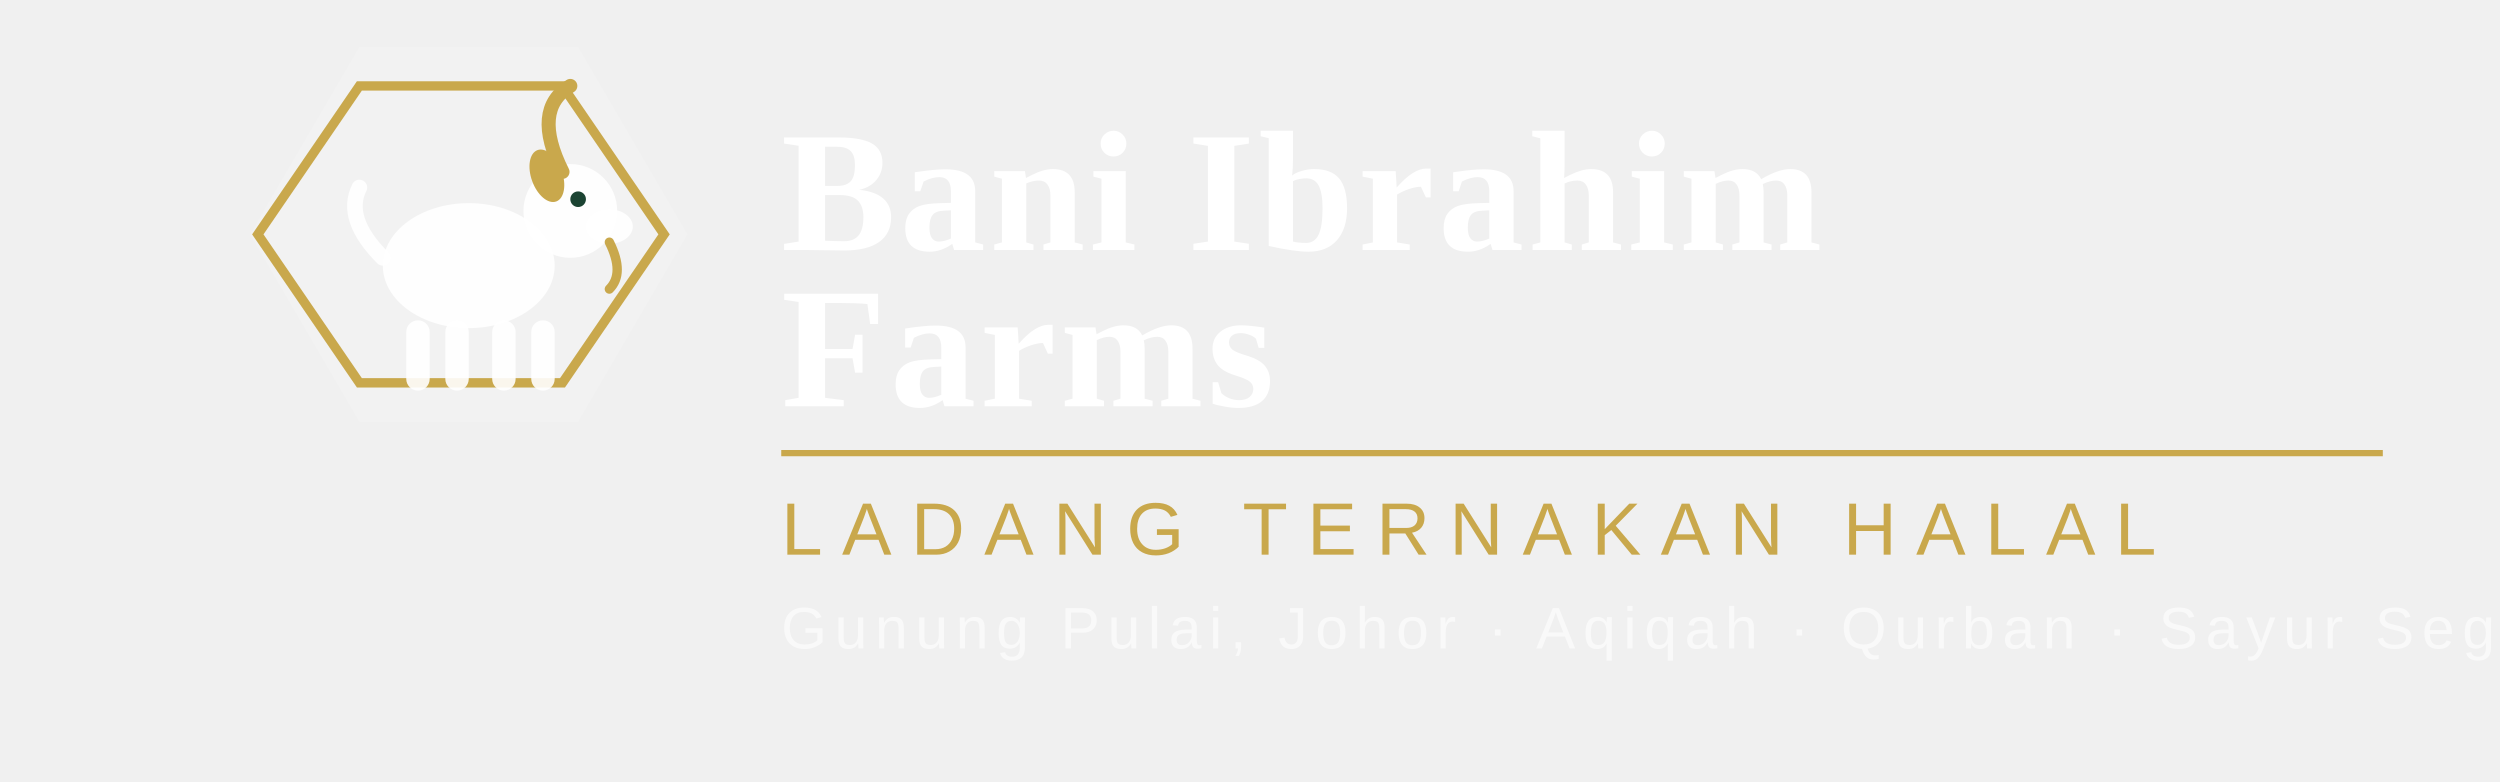
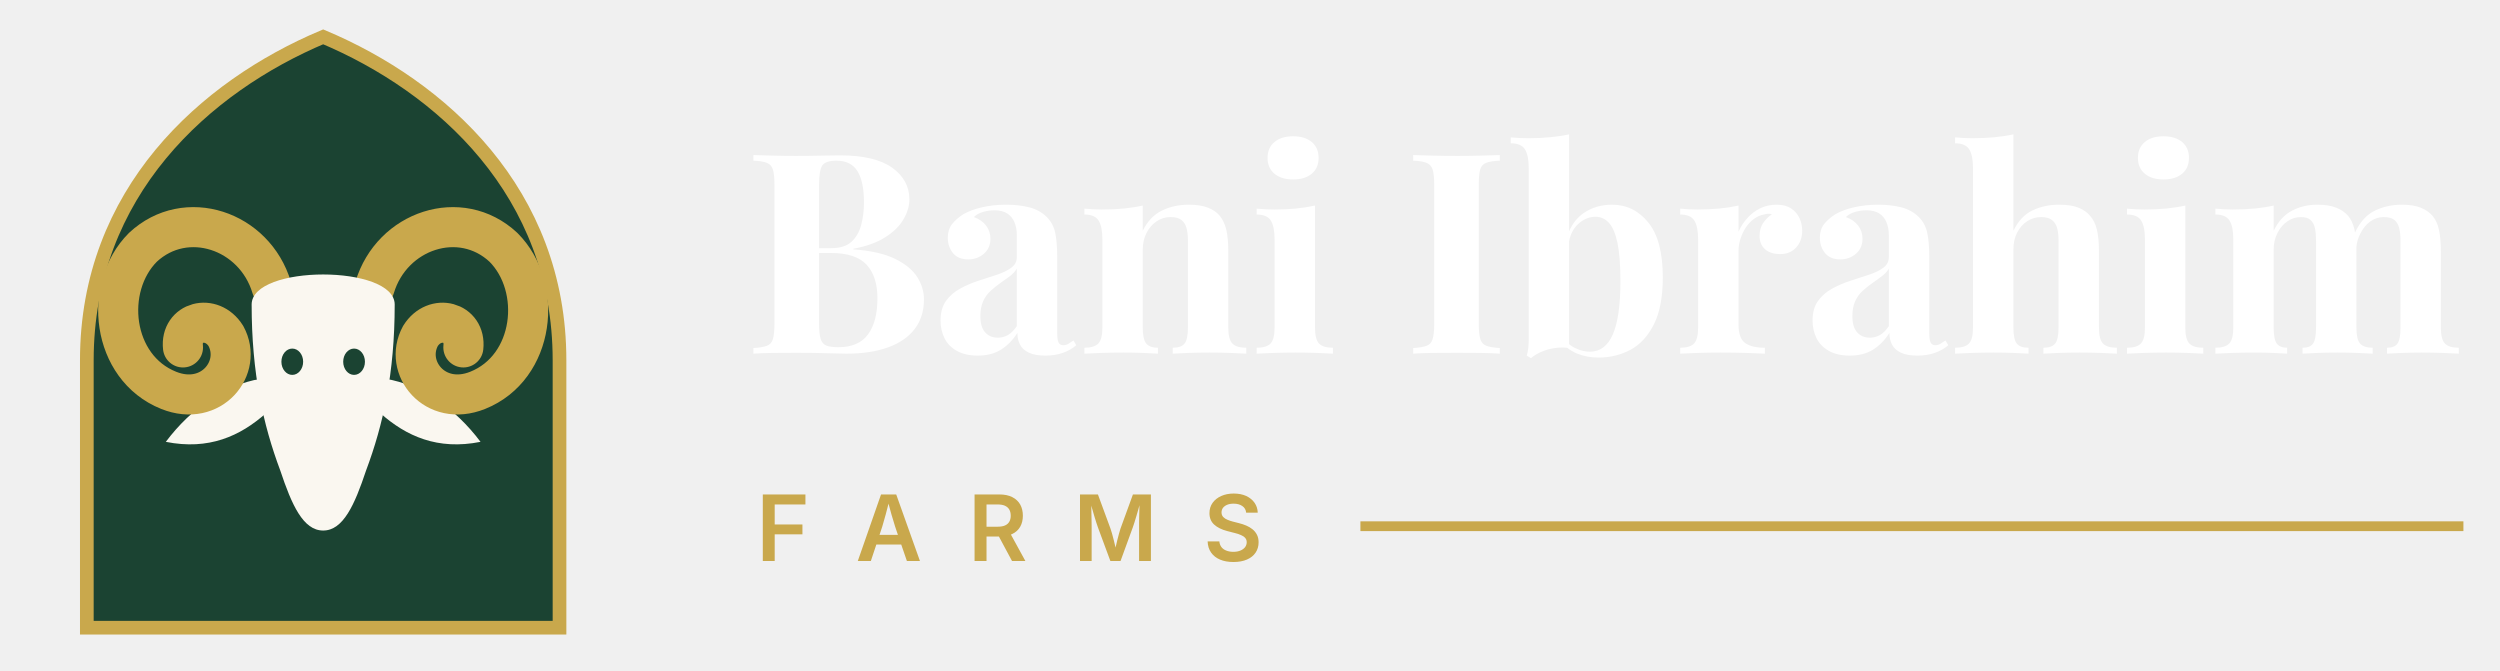
- <svg xmlns="http://www.w3.org/2000/svg" viewBox="0 0 320 100" width="320" height="100">
-   <defs>
-     <style>
-       .text-name { font-family: 'Georgia', 'Times New Roman', serif; font-size: 22px; font-weight: 700; fill: #FFFFFF; letter-spacing: 0.5px; }
-       .text-sub  { font-family: 'Arial', sans-serif; font-size: 9.5px; font-weight: 400; fill: #C9A84C; letter-spacing: 2.5px; }
-       .text-tag  { font-family: 'Arial', sans-serif; font-size: 7.5px; fill: rgba(255,255,255,0.6); letter-spacing: 1px; }
-     </style>
-   </defs>
-   <polygon points="46,6 74,6 88,30 74,54 46,54 32,30" fill="rgba(255,255,255,0.12)" />
-   <polygon points="46,11 72,11 85,30 72,49 46,49 33,30" fill="none" stroke="#C9A84C" stroke-width="1.2" />
-   <ellipse cx="60" cy="34" rx="11" ry="8" fill="rgba(255,255,255,0.9)" />
-   <circle cx="73" cy="27" r="6" fill="rgba(255,255,255,0.9)" />
-   <ellipse cx="78" cy="29" rx="3" ry="2.2" fill="rgba(255,255,255,0.9)" />
-   <circle cx="74" cy="25.5" r="1" fill="#1B4332" />
-   <ellipse cx="70" cy="22.5" rx="2" ry="3.5" fill="#C9A84C" transform="rotate(-20 70 22.5)" />
-   <path d="M72 22 Q68 14 73 11" stroke="#C9A84C" stroke-width="1.8" fill="none" stroke-linecap="round" />
-   <rect x="52" y="41" width="3" height="9" rx="1.5" fill="rgba(255,255,255,0.9)" />
-   <rect x="57" y="41" width="3" height="9" rx="1.5" fill="rgba(255,255,255,0.9)" />
-   <rect x="63" y="41" width="3" height="9" rx="1.5" fill="rgba(255,255,255,0.9)" />
-   <rect x="68" y="41" width="3" height="9" rx="1.5" fill="rgba(255,255,255,0.9)" />
-   <path d="M49 33 Q44 28 46 24" stroke="rgba(255,255,255,0.9)" stroke-width="2" fill="none" stroke-linecap="round" />
-   <path d="M78 31 Q80 35 78 37" stroke="#C9A84C" stroke-width="1.2" fill="none" stroke-linecap="round" />
-   <path d="M40 13 A5 5 0 1 1 40 23 A3.5 3.5 0 1 0 40 13 Z" fill="#C9A84C" transform="rotate(-30 40 18)" />
-   <text x="100" y="32" class="text-name">Bani Ibrahim</text>
-   <text x="100" y="52" class="text-name" font-size="22px">Farms</text>
-   <line x1="100" y1="58" x2="305" y2="58" stroke="#C9A84C" stroke-width="0.8" />
-   <text x="100" y="71" class="text-sub">LADANG TERNAKAN HALAL</text>
-   <text x="100" y="83" class="text-tag">Gunung Pulai, Johor  ·  Aqiqah  ·  Qurban  ·  Sayur Segar</text>
+ <svg xmlns="http://www.w3.org/2000/svg" viewBox="0 0 410 110" width="820" height="220">
+   <g transform="translate(2,4) scale(1.02)">
+     <path d="M12,97 L12,54 C12,27 31,10 50,2 C69,10 88,27 88,54 L88,97 Z" fill="#1B4332" stroke="#C9A84C" stroke-width="2.2" />
+     <g transform="translate(50,57) scale(0.92) translate(-50,-50)">
+       <path d="M39,50 C33,51 27,55 22.5,61 C30,62.5 35.5,60 40,56 Z" fill="#FAF7F0" />
+       <path d="M61,50 C67,51 73,55 77.5,61 C70,62.5 64.5,60 60,56 Z" fill="#FAF7F0" />
+       <path d="M41,34 C38,24 26,20 18.5,27 C11.5,34 13,48 23,52 C30.5,55 36,48 33,42.5 C30.5,38.5 25,40 25.5,44.5" fill="none" stroke="#C9A84C" stroke-width="7" stroke-linecap="round" stroke-linejoin="round" />
+       <path d="M59,34 C62,24 74,20 81.5,27 C88.5,34 87,48 77,52 C69.5,55 64,48 67,42.5 C69.5,38.5 75,40 74.5,44.5" fill="none" stroke="#C9A84C" stroke-width="7" stroke-linecap="round" stroke-linejoin="round" />
+       <path d="M37.5,37 C37.5,30 62.5,30 62.5,37 C62.5,49 60.5,58 57.5,66 C55.5,72 53.5,76.5 50,76.5 C46.5,76.5 44.5,72 42.5,66 C39.5,58 37.5,49 37.5,37 Z" fill="#FAF7F0" />
+       <ellipse cx="44.6" cy="47" rx="1.9" ry="2.3" fill="#1B4332" />
+       <ellipse cx="55.4" cy="47" rx="1.9" ry="2.3" fill="#1B4332" />
+     </g>
+   </g>
+   <path d="M123.56 26.35L123.56 25.43Q124.76 25.48 126.69 25.52Q128.62 25.57 130.56 25.57Q132.76 25.57 134.83 25.52Q136.90 25.48 137.78 25.48Q143.48 25.48 146.31 27.50Q149.14 29.53 149.14 32.70Q149.14 34.31 148.17 35.97Q147.21 37.62 145.18 38.91Q143.16 40.20 139.94 40.80L139.94 40.89Q144.26 41.21 146.79 42.45Q149.32 43.69 150.43 45.44Q151.53 47.19 151.53 49.08Q151.53 51.97 150.01 53.95Q148.50 55.93 145.64 56.97Q142.79 58 138.84 58Q137.73 58 135.66 57.93Q133.59 57.86 130.65 57.86Q128.62 57.86 126.69 57.88Q124.76 57.91 123.56 58L123.56 57.08Q125.04 56.99 125.77 56.71Q126.51 56.44 126.76 55.61Q127.01 54.78 127.01 53.12L127.01 30.31Q127.01 28.61 126.76 27.80Q126.51 27 125.75 26.70Q124.99 26.40 123.56 26.35M136.26 41.49L134.33 41.49L134.33 53.12Q134.33 54.73 134.58 55.56Q134.83 56.39 135.50 56.67Q136.17 56.94 137.50 56.94Q140.81 56.94 142.35 54.85Q143.90 52.76 143.90 48.89Q143.90 45.35 142.13 43.42Q140.35 41.49 136.26 41.49M137.18 26.35Q135.39 26.35 134.86 27.13Q134.33 27.92 134.33 30.31L134.33 40.70L136.31 40.70Q138.47 40.70 139.62 39.67Q140.77 38.63 141.23 36.91Q141.69 35.18 141.69 33.21Q141.69 29.80 140.63 28.08Q139.57 26.35 137.18 26.35M160.36 58.32Q158.29 58.32 156.91 57.54Q155.53 56.76 154.89 55.45Q154.25 54.14 154.25 52.57Q154.25 50.59 155.14 49.35Q156.04 48.11 157.47 47.33Q158.89 46.55 160.48 46.04Q162.07 45.53 163.52 45.05Q164.96 44.57 165.86 43.90Q166.76 43.23 166.76 42.18L166.76 38.59Q166.76 37.39 166.37 36.45Q165.98 35.51 165.17 35Q164.37 34.49 163.08 34.49Q162.16 34.49 161.24 34.75Q160.32 35 159.72 35.60Q161.01 36.06 161.72 37Q162.43 37.94 162.43 39.14Q162.43 40.70 161.35 41.62Q160.27 42.54 158.80 42.54Q157.14 42.54 156.29 41.51Q155.44 40.47 155.44 39Q155.44 37.67 156.11 36.79Q156.78 35.92 157.97 35.14Q159.26 34.40 161.08 33.99Q162.89 33.57 165.01 33.57Q167.13 33.57 168.83 34.01Q170.53 34.45 171.68 35.60Q172.74 36.66 173.06 38.20Q173.38 39.74 173.38 42.08L173.38 54.60Q173.38 55.75 173.61 56.18Q173.84 56.62 174.39 56.62Q174.81 56.62 175.20 56.39Q175.59 56.16 176.05 55.84L176.51 56.62Q175.54 57.45 174.28 57.88Q173.01 58.32 171.45 58.32Q169.75 58.32 168.74 57.84Q167.72 57.36 167.29 56.53Q166.85 55.70 166.85 54.60Q165.75 56.34 164.18 57.33Q162.62 58.32 160.36 58.32M163.63 55.38Q164.55 55.38 165.31 54.94Q166.07 54.50 166.76 53.49L166.76 44.06Q166.34 44.75 165.61 45.30Q164.87 45.86 164.04 46.43Q163.22 47.01 162.46 47.70Q161.70 48.39 161.24 49.40Q160.78 50.41 160.78 51.84Q160.78 53.63 161.56 54.50Q162.34 55.38 163.63 55.38M194.96 33.57Q196.89 33.57 198.11 34.06Q199.33 34.54 200.02 35.37Q200.75 36.24 201.10 37.62Q201.44 39 201.44 41.35L201.44 53.72Q201.44 55.65 202.11 56.34Q202.78 57.03 204.39 57.03L204.39 58Q203.51 57.95 201.76 57.88Q200.02 57.82 198.31 57.82Q196.57 57.82 194.89 57.88Q193.21 57.95 192.33 58L192.33 57.03Q193.71 57.03 194.27 56.34Q194.82 55.65 194.82 53.72L194.82 39.42Q194.82 38.27 194.59 37.41Q194.36 36.56 193.76 36.08Q193.16 35.60 191.97 35.60Q190.72 35.60 189.69 36.29Q188.65 36.98 188.03 38.20Q187.41 39.42 187.41 40.93L187.41 53.72Q187.41 55.65 187.99 56.34Q188.56 57.03 189.90 57.03L189.90 58Q189.07 57.95 187.48 57.88Q185.89 57.82 184.19 57.82Q182.44 57.82 180.60 57.88Q178.76 57.95 177.84 58L177.84 57.03Q179.45 57.03 180.12 56.34Q180.79 55.65 180.79 53.72L180.79 39.23Q180.79 37.16 180.17 36.17Q179.55 35.18 177.84 35.18L177.84 34.22Q179.32 34.36 180.70 34.36Q182.63 34.36 184.31 34.20Q185.99 34.03 187.41 33.71L187.41 37.85Q188.56 35.51 190.54 34.54Q192.52 33.57 194.96 33.57M212.07 22.35Q214 22.35 215.13 23.29Q216.25 24.24 216.25 25.89Q216.25 27.55 215.13 28.49Q214 29.43 212.07 29.43Q210.14 29.43 209.01 28.49Q207.88 27.55 207.88 25.89Q207.88 24.24 209.01 23.29Q210.14 22.35 212.07 22.35M215.66 33.71L215.66 53.72Q215.66 55.65 216.32 56.34Q216.99 57.03 218.60 57.03L218.60 58Q217.77 57.95 216.02 57.88Q214.28 57.82 212.48 57.82Q210.69 57.82 208.85 57.88Q207.01 57.95 206.09 58L206.09 57.03Q207.70 57.03 208.37 56.34Q209.03 55.65 209.03 53.72L209.03 39.23Q209.03 37.16 208.41 36.17Q207.79 35.18 206.09 35.18L206.09 34.22Q207.56 34.36 208.94 34.36Q210.87 34.36 212.55 34.20Q214.23 34.03 215.66 33.71M245.97 25.43L245.97 26.35Q244.50 26.40 243.74 26.70Q242.98 27 242.75 27.80Q242.52 28.61 242.52 30.31L242.52 53.12Q242.52 54.78 242.77 55.61Q243.03 56.44 243.76 56.71Q244.50 56.99 245.97 57.08L245.97 58Q244.73 57.91 242.84 57.88Q240.96 57.86 239.02 57.86Q236.77 57.86 234.86 57.88Q232.95 57.91 231.76 58L231.76 57.08Q233.23 56.99 233.96 56.71Q234.70 56.44 234.95 55.61Q235.21 54.78 235.21 53.12L235.21 30.31Q235.21 28.61 234.95 27.80Q234.70 27 233.94 26.70Q233.18 26.40 231.76 26.35L231.76 25.43Q232.95 25.48 234.86 25.52Q236.77 25.57 239.02 25.57Q240.96 25.57 242.84 25.52Q244.73 25.48 245.97 25.43M264.37 33.57Q267.96 33.57 270.33 36.50Q272.70 39.42 272.70 45.49Q272.70 50.27 271.25 53.17Q269.80 56.07 267.41 57.36Q265.01 58.64 262.16 58.64Q260.28 58.64 258.67 58Q257.79 57.63 257.01 57.03Q256.04 56.94 254.99 57.08Q253.79 57.26 252.78 57.70Q251.77 58.14 251.08 58.74L250.39 58.32Q250.57 57.68 250.64 57.03Q250.71 56.39 250.71 55.75L250.71 27.55Q250.71 25.48 250.09 24.49Q249.47 23.50 247.76 23.50L247.76 22.53Q249.24 22.67 250.62 22.67Q252.50 22.67 254.20 22.51Q255.91 22.35 257.33 22.03L257.33 37.94Q258.16 36.01 259.77 34.91Q261.75 33.57 264.37 33.57M257.33 39.55L257.33 56.44Q257.88 56.90 258.53 57.17Q259.63 57.68 260.74 57.68Q263.27 57.68 264.51 54.83Q265.75 51.97 265.75 46.13Q265.75 42.18 265.27 39.85Q264.78 37.53 263.86 36.54Q262.94 35.55 261.66 35.55Q260.05 35.55 258.71 36.84Q257.65 37.90 257.33 39.55M291.37 33.57Q292.84 33.57 293.76 34.20Q294.68 34.82 295.12 35.78Q295.56 36.75 295.56 37.81Q295.56 39.51 294.57 40.59Q293.58 41.67 291.97 41.67Q290.36 41.67 289.46 40.87Q288.57 40.06 288.57 38.73Q288.57 37.44 289.14 36.59Q289.72 35.74 290.59 35.14Q289.95 34.95 289.30 35.18Q288.43 35.32 287.65 35.90Q286.86 36.47 286.31 37.32Q285.76 38.17 285.44 39.16Q285.12 40.15 285.12 41.07L285.12 53.26Q285.12 55.47 286.20 56.25Q287.28 57.03 289.44 57.03L289.44 58Q288.38 57.95 286.36 57.88Q284.33 57.82 282.13 57.82Q280.29 57.82 278.40 57.88Q276.51 57.95 275.55 58L275.55 57.03Q277.16 57.03 277.82 56.34Q278.49 55.65 278.49 53.72L278.49 39.23Q278.49 37.16 277.87 36.17Q277.25 35.18 275.55 35.18L275.55 34.22Q277.02 34.36 278.40 34.36Q280.33 34.36 282.01 34.20Q283.69 34.03 285.12 33.71L285.12 37.99Q285.67 36.75 286.59 35.74Q287.51 34.72 288.70 34.15Q289.90 33.57 291.37 33.57M303.38 58.32Q301.31 58.32 299.93 57.54Q298.55 56.76 297.90 55.45Q297.26 54.14 297.26 52.57Q297.26 50.59 298.16 49.35Q299.05 48.11 300.48 47.33Q301.91 46.55 303.49 46.04Q305.08 45.53 306.53 45.05Q307.98 44.57 308.88 43.90Q309.77 43.23 309.77 42.18L309.77 38.59Q309.77 37.39 309.38 36.45Q308.99 35.51 308.19 35Q307.38 34.49 306.09 34.49Q305.17 34.49 304.25 34.75Q303.33 35 302.73 35.60Q304.02 36.06 304.74 37Q305.45 37.94 305.45 39.14Q305.45 40.70 304.37 41.62Q303.29 42.54 301.81 42.54Q300.16 42.54 299.31 41.51Q298.46 40.47 298.46 39Q298.46 37.67 299.12 36.79Q299.79 35.92 300.99 35.14Q302.27 34.40 304.09 33.99Q305.91 33.57 308.02 33.57Q310.14 33.57 311.84 34.01Q313.54 34.45 314.69 35.60Q315.75 36.66 316.07 38.20Q316.40 39.74 316.40 42.08L316.40 54.60Q316.40 55.75 316.63 56.18Q316.86 56.62 317.41 56.62Q317.82 56.62 318.21 56.39Q318.60 56.16 319.06 55.84L319.52 56.62Q318.56 57.45 317.29 57.88Q316.03 58.32 314.46 58.32Q312.76 58.32 311.75 57.84Q310.74 57.36 310.30 56.53Q309.86 55.70 309.86 54.60Q308.76 56.34 307.20 57.33Q305.63 58.32 303.38 58.32M306.64 55.38Q307.56 55.38 308.32 54.94Q309.08 54.50 309.77 53.49L309.77 44.06Q309.36 44.75 308.62 45.30Q307.89 45.86 307.06 46.43Q306.23 47.01 305.47 47.70Q304.71 48.39 304.25 49.40Q303.79 50.41 303.79 51.84Q303.79 53.63 304.57 54.50Q305.36 55.38 306.64 55.38M330.20 22.03L330.20 37.85Q331.35 35.46 333.30 34.52Q335.26 33.57 337.69 33.57Q339.67 33.57 340.87 34.06Q342.06 34.54 342.75 35.37Q343.54 36.24 343.88 37.62Q344.23 39 344.23 41.35L344.23 53.72Q344.23 55.65 344.89 56.34Q345.56 57.03 347.17 57.03L347.17 58Q346.30 57.95 344.53 57.88Q342.75 57.82 341.10 57.82Q339.30 57.82 337.63 57.88Q335.95 57.95 335.12 58L335.12 57.03Q336.50 57.03 337.05 56.34Q337.60 55.65 337.60 53.72L337.60 39.42Q337.60 38.27 337.37 37.41Q337.14 36.56 336.52 36.08Q335.90 35.60 334.75 35.60Q333.51 35.60 332.47 36.27Q331.44 36.93 330.82 38.13Q330.20 39.32 330.20 40.89L330.20 53.72Q330.20 55.65 330.75 56.34Q331.30 57.03 332.68 57.03L332.68 58Q331.85 57.95 330.24 57.88Q328.63 57.82 326.98 57.82Q325.18 57.82 323.37 57.88Q321.55 57.95 320.63 58L320.63 57.03Q322.24 57.03 322.91 56.34Q323.57 55.65 323.57 53.72L323.57 27.55Q323.57 25.48 322.95 24.49Q322.33 23.50 320.63 23.50L320.63 22.53Q322.10 22.67 323.48 22.67Q325.37 22.67 327.07 22.51Q328.77 22.35 330.20 22.03M354.81 22.35Q356.74 22.35 357.87 23.29Q358.99 24.24 358.99 25.89Q358.99 27.55 357.87 28.49Q356.74 29.43 354.81 29.43Q352.87 29.43 351.75 28.49Q350.62 27.55 350.62 25.89Q350.62 24.24 351.75 23.29Q352.87 22.35 354.81 22.35M358.39 33.71L358.39 53.72Q358.39 55.65 359.06 56.34Q359.73 57.03 361.34 57.03L361.34 58Q360.51 57.95 358.76 57.88Q357.01 57.82 355.22 57.82Q353.43 57.82 351.59 57.88Q349.75 57.95 348.83 58L348.83 57.03Q350.44 57.03 351.10 56.34Q351.77 55.65 351.77 53.72L351.77 39.23Q351.77 37.16 351.15 36.17Q350.53 35.18 348.83 35.18L348.83 34.22Q350.30 34.36 351.68 34.36Q353.61 34.36 355.29 34.20Q356.97 34.03 358.39 33.71M380.01 33.57Q381.95 33.57 383.14 34.06Q384.34 34.54 385.07 35.37Q385.81 36.24 386.13 37.62Q386.18 37.90 386.22 38.13Q387.47 35.51 389.49 34.54Q391.51 33.57 393.86 33.57Q395.79 33.57 396.99 34.06Q398.18 34.54 398.92 35.37Q399.66 36.24 399.98 37.64Q400.30 39.05 400.30 41.35L400.30 53.72Q400.30 55.65 400.97 56.34Q401.63 57.03 403.24 57.03L403.24 58Q402.37 57.95 400.62 57.88Q398.87 57.82 397.17 57.82Q395.52 57.82 393.91 57.88Q392.30 57.95 391.47 58L391.47 57.03Q392.71 57.03 393.19 56.34Q393.68 55.65 393.68 53.72L393.68 39.42Q393.68 38.27 393.47 37.41Q393.26 36.56 392.69 36.08Q392.11 35.60 390.92 35.60Q389.72 35.60 388.71 36.33Q387.70 37.07 387.10 38.31Q386.55 39.32 386.45 40.52Q386.45 40.93 386.45 41.35L386.45 53.72Q386.45 55.65 387.05 56.34Q387.65 57.03 389.12 57.03L389.12 58Q388.29 57.95 386.62 57.88Q384.94 57.82 383.33 57.82Q381.67 57.82 380.06 57.88Q378.45 57.95 377.62 58L377.62 57.03Q378.86 57.03 379.35 56.34Q379.83 55.65 379.83 53.72L379.83 39.42Q379.83 38.27 379.65 37.41Q379.46 36.56 378.93 36.08Q378.40 35.60 377.35 35.60Q376.15 35.60 375.14 36.29Q374.13 36.98 373.51 38.20Q372.88 39.42 372.88 40.93L372.88 53.72Q372.88 55.65 373.39 56.34Q373.90 57.03 375.09 57.03L375.09 58Q374.36 57.95 372.82 57.88Q371.27 57.82 369.66 57.82Q367.92 57.82 366.08 57.88Q364.24 57.95 363.32 58L363.32 57.03Q364.93 57.03 365.59 56.34Q366.26 55.65 366.26 53.72L366.26 39.23Q366.26 37.16 365.64 36.17Q365.02 35.18 363.32 35.18L363.32 34.22Q364.79 34.36 366.17 34.36Q368.10 34.36 369.78 34.20Q371.46 34.03 372.88 33.71L372.88 37.85Q373.99 35.55 375.87 34.56Q377.76 33.57 380.01 33.57" fill="#FFFFFF" />
+   <path d="M127.05 92L125.10 92L125.10 81.09L132.09 81.09L132.09 82.73L127.05 82.73L127.05 86.01L131.60 86.01L131.60 87.63L127.05 87.63M142.82 92L140.68 92L144.49 81.09L146.98 81.09L150.87 92L148.73 92L147.80 89.30L143.72 89.30L142.82 92M144.24 87.72L147.26 87.72L146.79 86.33Q146.50 85.45 146.19 84.34Q145.97 83.55 145.72 82.60Q145.47 83.56 145.26 84.36Q144.96 85.48 144.70 86.33M161.79 92L159.83 92L159.83 81.09L163.91 81.09Q165.16 81.09 166.02 81.53Q166.88 81.97 167.32 82.75Q167.75 83.54 167.75 84.58Q167.75 85.62 167.31 86.39Q166.87 87.16 166 87.58Q165.90 87.63 165.79 87.67L168.16 92L165.97 92L163.82 87.99L161.79 87.99L161.79 92M161.79 82.73L161.79 86.38L163.62 86.38Q164.36 86.38 164.83 86.17Q165.30 85.96 165.53 85.55Q165.76 85.15 165.76 84.58Q165.76 83.99 165.53 83.58Q165.30 83.17 164.83 82.95Q164.36 82.73 163.61 82.73M179.03 92L177.12 92L177.12 81.09L180.06 81.09L182.13 86.72Q182.24 87.03 182.38 87.53Q182.51 88.02 182.66 88.59Q182.80 89.17 182.93 89.71Q182.94 89.75 182.95 89.80Q182.95 89.76 182.97 89.72Q183.09 89.19 183.23 88.61Q183.38 88.04 183.51 87.54Q183.65 87.04 183.75 86.72L185.80 81.09L188.75 81.09L188.75 92L186.81 92L186.81 86.49Q186.81 86.14 186.81 85.64Q186.82 85.14 186.83 84.57Q186.85 84 186.86 83.42Q186.87 83.13 186.87 82.86Q186.79 83.17 186.70 83.49Q186.53 84.10 186.36 84.66Q186.19 85.23 186.04 85.71Q185.89 86.18 185.78 86.49L183.77 92L182.10 92L180.06 86.49Q179.95 86.18 179.80 85.72Q179.65 85.25 179.48 84.69Q179.31 84.13 179.14 83.51Q179.05 83.21 178.97 82.92Q178.97 83.14 178.98 83.37Q178.99 83.95 179 84.53Q179.01 85.11 179.02 85.62Q179.03 86.13 179.03 86.49M202.28 92.17Q201.01 92.17 200.08 91.77Q199.15 91.38 198.62 90.62Q198.09 89.87 198.05 88.79L199.97 88.79Q200.03 89.36 200.33 89.74Q200.64 90.13 201.15 90.31Q201.65 90.50 202.27 90.50Q202.91 90.50 203.41 90.30Q203.90 90.10 204.18 89.75Q204.46 89.39 204.46 88.92Q204.46 88.50 204.21 88.22Q203.97 87.94 203.52 87.75Q203.08 87.55 202.49 87.41L201.25 87.09Q199.88 86.73 199.11 86.02Q198.35 85.31 198.35 84.16Q198.35 83.19 198.87 82.46Q199.39 81.74 200.29 81.34Q201.19 80.94 202.33 80.94Q203.50 80.94 204.38 81.34Q205.25 81.75 205.75 82.46Q206.24 83.17 206.27 84.08L204.37 84.08Q204.30 83.37 203.74 82.99Q203.19 82.60 202.30 82.60Q201.69 82.60 201.24 82.79Q200.80 82.98 200.56 83.30Q200.33 83.62 200.33 84.04Q200.33 84.49 200.61 84.79Q200.89 85.08 201.32 85.25Q201.75 85.43 202.19 85.54L203.20 85.80Q203.81 85.95 204.38 86.19Q204.95 86.43 205.41 86.80Q205.87 87.17 206.14 87.70Q206.41 88.23 206.41 88.94Q206.41 89.90 205.92 90.63Q205.43 91.36 204.51 91.76Q203.58 92.17 202.28 92.17" fill="#C9A84C" />
+   <rect x="223.108" y="85.5" width="180.892" height="1.6" fill="#C9A84C" />
</svg>
